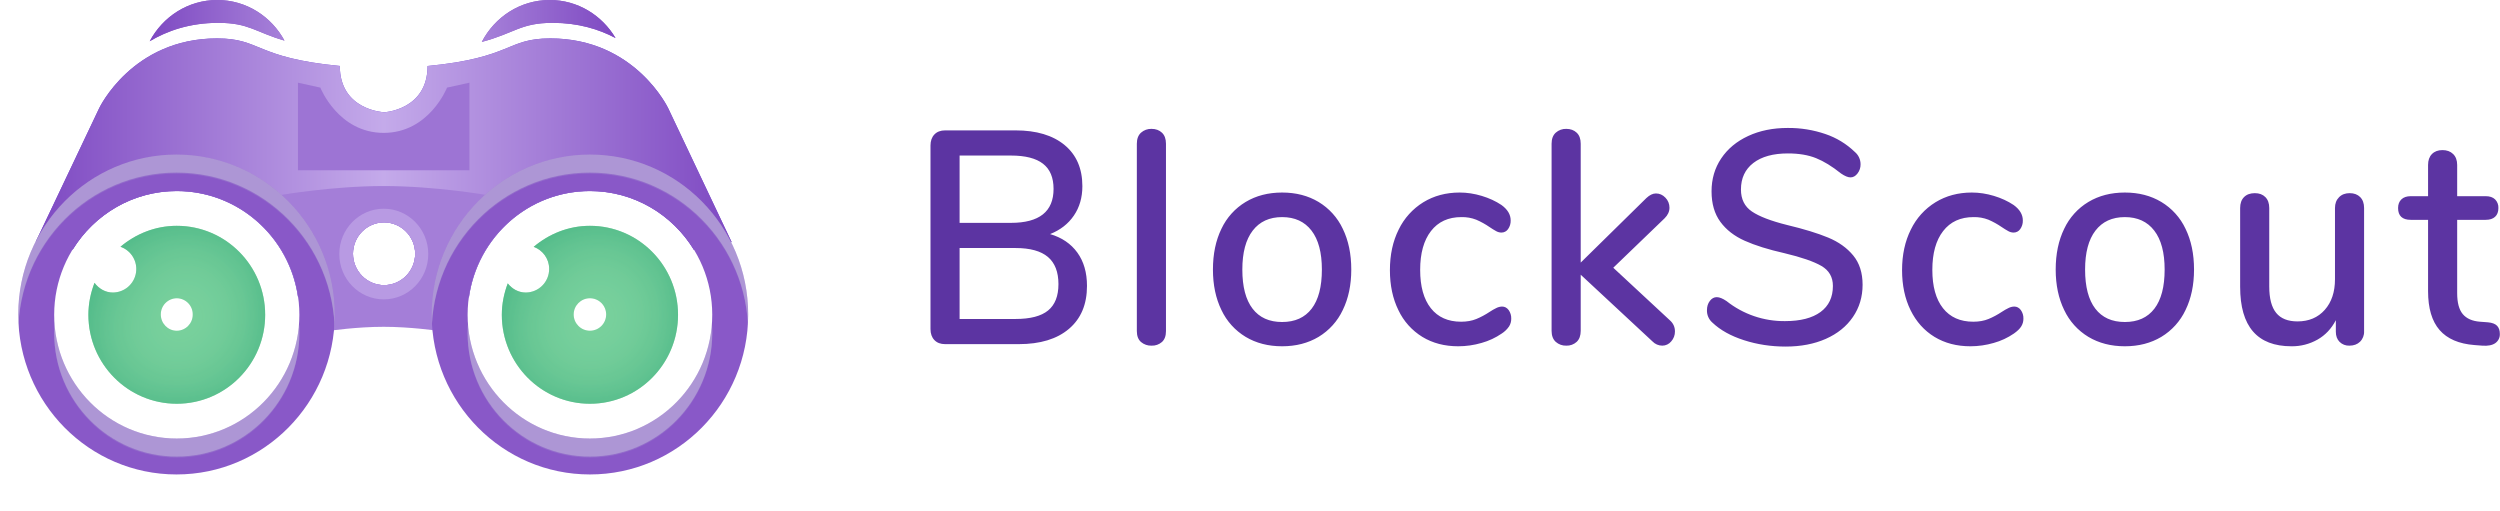
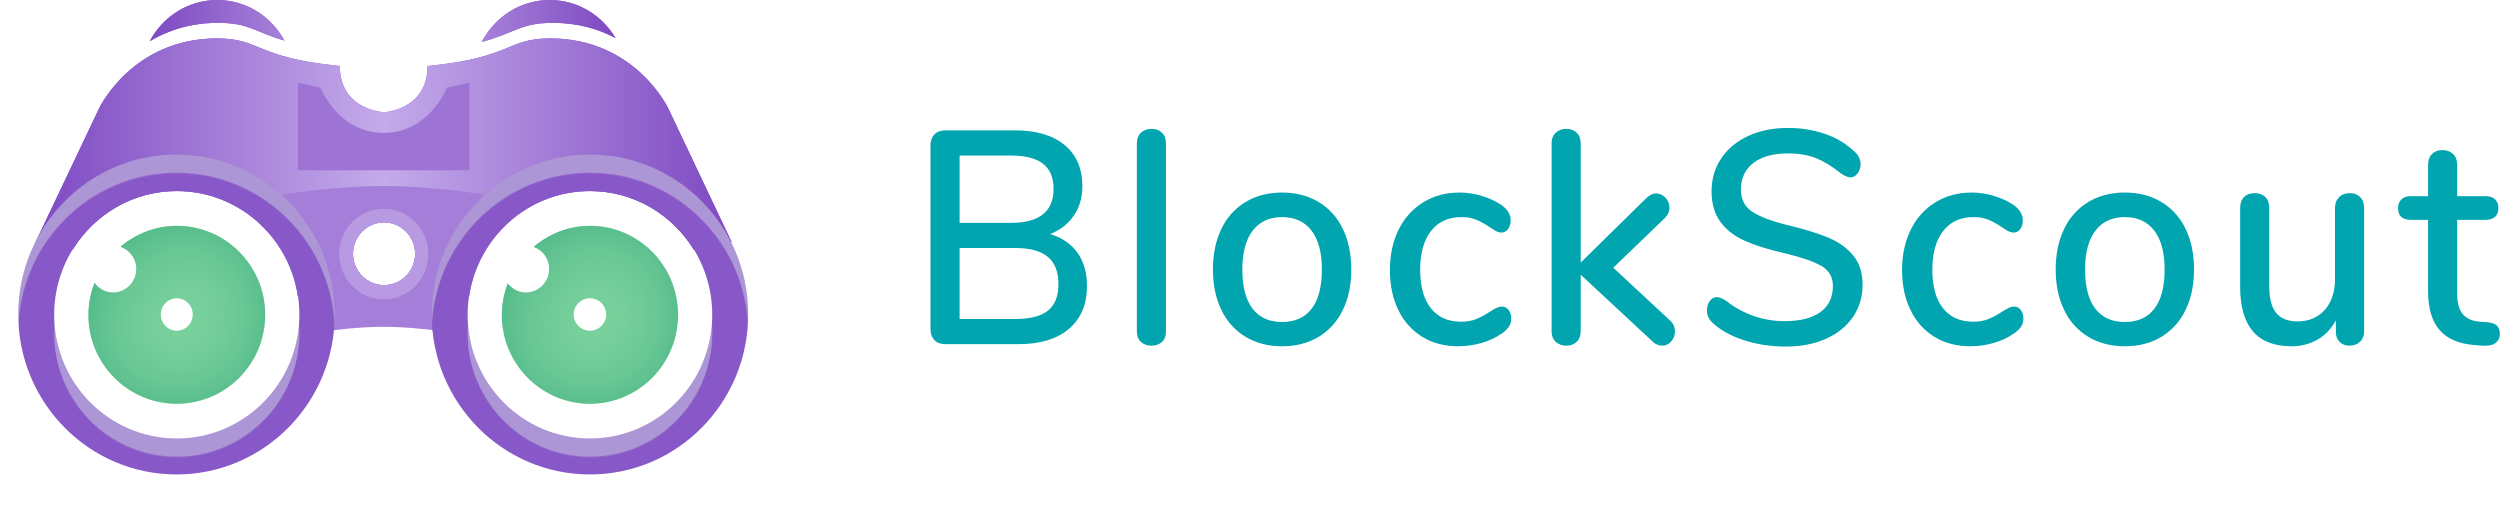
<svg xmlns="http://www.w3.org/2000/svg" height="28" width="137">
  <linearGradient id="a" x1="0%" y1="0%" y2="0%">
    <stop offset="0" stop-color="#7e49c2" />
    <stop offset=".5" stop-color="#c4aaea" />
    <stop offset="1" stop-color="#7e49c2" />
  </linearGradient>
  <filter id="b">
    <feOffset dy="1" in="SourceAlpha" />
    <feGaussianBlur result="blurOut" />
    <feFlood flood-color="#f6f6f6" result="floodOut" />
    <feComposite in="floodOut" in2="blurOut" operator="out" result="compOut" />
    <feComposite in="compOut" in2="SourceAlpha" operator="in" />
    <feComponentTransfer>
      <feFuncA slope=".25" type="linear" />
    </feComponentTransfer>
    <feBlend in2="SourceGraphic" />
  </filter>
  <filter id="c">
    <feOffset in="SourceAlpha" />
    <feGaussianBlur result="blurOut" stdDeviation="2.236" />
    <feFlood flood-color="#35b080" result="floodOut" />
    <feComposite in="floodOut" in2="blurOut" operator="out" result="compOut" />
    <feComposite in="compOut" in2="SourceAlpha" operator="in" />
    <feComponentTransfer>
      <feFuncA type="linear" />
    </feComponentTransfer>
    <feBlend in2="SourceGraphic" />
  </filter>
  <filter id="d">
    <feOffset dy="1" in="SourceAlpha" />
    <feGaussianBlur result="blurOut" />
    <feFlood flood-color="#f6f6f6" result="floodOut" />
    <feComposite in="floodOut" in2="blurOut" operator="out" result="compOut" />
    <feComposite in="compOut" in2="SourceAlpha" operator="in" />
    <feComponentTransfer>
      <feFuncA slope=".25" type="linear" />
    </feComponentTransfer>
    <feBlend in2="SourceGraphic" />
  </filter>
  <filter id="e">
    <feOffset in="SourceAlpha" />
    <feGaussianBlur result="blurOut" stdDeviation="2.236" />
    <feFlood flood-color="#35b080" result="floodOut" />
    <feComposite in="floodOut" in2="blurOut" operator="out" result="compOut" />
    <feComposite in="compOut" in2="SourceAlpha" operator="in" />
    <feComponentTransfer>
      <feFuncA type="linear" />
    </feComponentTransfer>
    <feBlend in2="SourceGraphic" />
  </filter>
  <path d="m30.285 1.252c-1.758 0-2.069.563-3.882 1.045.706-1.36 2.099-2.297 3.722-2.297 1.539 0 2.871.842 3.608 2.086-.913-.485-2.05-.834-3.448-.834zm-22.081 1.008c.712-1.339 2.093-2.26 3.702-2.26 1.595 0 2.967.906 3.684 2.226-1.596-.464-1.952-.974-3.626-.974-1.562 0-2.798.435-3.76 1.008z" fill="#8957c8" fill-rule="evenodd" />
  <path d="m30.285 1.252c-1.758 0-2.069.563-3.882 1.045.706-1.36 2.099-2.297 3.722-2.297 1.539 0 2.871.842 3.608 2.086-.913-.485-2.05-.834-3.448-.834zm-22.081 1.008c.712-1.339 2.093-2.26 3.702-2.26 1.595 0 2.967.906 3.684 2.226-1.596-.464-1.952-.974-3.626-.974-1.562 0-2.798.435-3.76 1.008z" fill="url(#a)" />
  <path d="m38.029 13.695c-1.181-1.933-3.289-3.226-5.701-3.226-3.376 0-6.161 2.527-6.627 5.812l-4.674.98v-.027l-4.702-.984c-.48-3.27-3.264-5.781-6.638-5.781-2.405 0-4.51 1.28-5.697 3.199l-2.029-.425 3.472-7.309s1.804-3.83 6.462-3.83c2.416 0 2.076 1.063 6.728 1.51 0 2.421 2.404 2.535 2.404 2.535v.008s2.403-.115 2.403-2.54c4.653-.448 4.312-1.513 6.729-1.513 4.658 0 6.462 3.836 6.462 3.836l3.471 7.323zm-16.982-1.508c-.941 0-1.703.77-1.703 1.719s.762 1.719 1.703 1.719c.94 0 1.703-.77 1.703-1.719s-.763-1.719-1.703-1.719z" fill="#704ad5" fill-rule="evenodd" />
  <path d="m38.029 13.695c-1.181-1.933-3.289-3.226-5.701-3.226-3.376 0-6.161 2.527-6.627 5.812l-4.674.98v-.027l-4.702-.984c-.48-3.27-3.264-5.781-6.638-5.781-2.405 0-4.51 1.28-5.697 3.199l-2.029-.425 3.472-7.309s1.804-3.83 6.462-3.83c2.416 0 2.076 1.063 6.728 1.51 0 2.421 2.404 2.535 2.404 2.535v.008s2.403-.115 2.403-2.54c4.653-.448 4.312-1.513 6.729-1.513 4.658 0 6.462 3.836 6.462 3.836l3.471 7.323zm-16.982-1.508c-.941 0-1.703.77-1.703 1.719s.762 1.719 1.703 1.719c.94 0 1.703-.77 1.703-1.719s-.763-1.719-1.703-1.719z" fill="url(#a)" />
  <g fill-rule="evenodd">
    <path d="m23.964 18.124s-1.477-.215-2.937-.215c-1.477 0-2.938.215-2.938.215l-2.67-7.443s2.8-.486 5.608-.486c2.799 0 5.607.486 5.607.486zm-2.917-5.937c-.941 0-1.703.77-1.703 1.719s.762 1.719 1.703 1.719c.94 0 1.703-.77 1.703-1.719s-.763-1.719-1.703-1.719z" fill="#a47ed8" />
    <path d="m21.031 16.406c-1.346 0-2.437-1.112-2.437-2.484s1.091-2.484 2.437-2.484 2.438 1.112 2.438 2.484-1.092 2.484-2.438 2.484zm.016-4.219c-.941 0-1.703.77-1.703 1.719s.762 1.719 1.703 1.719c.94 0 1.703-.77 1.703-1.719s-.763-1.719-1.703-1.719z" fill="#b89ae3" />
    <path d="m16.327 4.531v4.801h9.399v-4.801l-1.228.27s-.976 2.481-3.471 2.481c-2.496 0-3.472-2.481-3.472-2.481z" fill="#9d74d4" />
    <path d="m32.328 26c-4.789 0-8.672-3.925-8.672-8.766s3.883-8.765 8.672-8.765 8.672 3.924 8.672 8.765-3.883 8.766-8.672 8.766zm0-15.531c-3.702 0-6.703 3.036-6.703 6.781s3.001 6.781 6.703 6.781 6.703-3.036 6.703-6.781-3.001-6.781-6.703-6.781z" fill="#8958c8" filter="url(#b)" />
    <path d="m32.328 22.125c-2.666 0-4.828-2.183-4.828-4.875 0-.608.124-1.184.325-1.721.235.299.581.502.987.502a1.29 1.29 0 0 0 1.282-1.297c0-.56-.356-1.027-.848-1.208.838-.708 1.904-1.151 3.082-1.151 2.667 0 4.828 2.183 4.828 4.875s-2.161 4.875-4.828 4.875zm0-5.781a.89.89 0 1 0 -.001 1.78.89.89 0 0 0 .001-1.78z" fill="#80d6a1" filter="url(#c)" />
    <path d="m9.672 26c-4.789 0-8.672-3.925-8.672-8.766s3.883-8.765 8.672-8.765 8.672 3.924 8.672 8.765-3.883 8.766-8.672 8.766zm.015-15.531c-3.71 0-6.718 3.036-6.718 6.781s3.008 6.781 6.718 6.781c3.711 0 6.719-3.036 6.719-6.781s-3.008-6.781-6.719-6.781z" fill="#8958c8" filter="url(#d)" />
    <path d="m9.687 22.125c-2.675 0-4.843-2.183-4.843-4.875 0-.619.126-1.207.335-1.752.234.316.589.533 1.008.533a1.29 1.29 0 0 0 .414-2.509c.84-.706 1.907-1.147 3.086-1.147 2.676 0 4.844 2.183 4.844 4.875s-2.168 4.875-4.844 4.875zm0-5.781a.882.882 0 0 0 -.875.89c0 .492.392.891.875.891a.883.883 0 0 0 .875-.891.882.882 0 0 0 -.875-.89z" fill="#80d6a1" filter="url(#e)" />
-     <path d="m136.217 12.047h-1.564v4.021c0 .521.103.903.308 1.146.206.244.519.383.94.416l.442.033c.232.022.398.086.498.191.1.106.15.252.15.44a.584.584 0 0 1 -.245.507c-.163.117-.403.164-.719.141l-.426-.033c-.853-.066-1.49-.34-1.911-.822s-.632-1.194-.632-2.135v-3.905h-.948c-.463 0-.695-.216-.695-.648 0-.2.061-.357.182-.474.121-.116.292-.174.513-.174h.948v-1.712c0-.254.071-.454.213-.598s.334-.216.577-.216c.242 0 .437.072.584.216.148.144.221.344.221.598v1.712h1.564c.221 0 .392.058.513.174a.628.628 0 0 1 .182.474c0 .21-.061.371-.182.482s-.292.166-.513.166zm-7.471 6.895a.723.723 0 0 1 -.537-.207c-.137-.139-.205-.324-.205-.557v-.631c-.242.465-.576.82-1.003 1.063a2.825 2.825 0 0 1 -1.429.366c-1.875 0-2.812-1.086-2.812-3.257v-4.32c0-.255.071-.454.213-.598.143-.144.34-.216.593-.216.242 0 .434.072.576.216s.213.343.213.598v4.303c0 .654.127 1.136.38 1.446.252.31.642.465 1.168.465.621 0 1.119-.21 1.493-.631s.561-.981.561-1.678v-3.905c0-.244.073-.44.221-.59.147-.15.342-.224.584-.224s.434.072.577.216c.142.144.213.343.213.598v6.763a.753.753 0 0 1 -.221.564c-.148.144-.343.216-.585.216zm-10.306-.481c-.574.343-1.239.515-1.998.515-.758 0-1.424-.172-1.998-.515a3.406 3.406 0 0 1 -1.326-1.471c-.311-.637-.466-1.376-.466-2.218 0-.853.155-1.598.466-2.235a3.397 3.397 0 0 1 1.326-1.47c.574-.344 1.24-.516 1.998-.516.759 0 1.424.172 1.998.516a3.406 3.406 0 0 1 1.327 1.47c.311.637.466 1.382.466 2.235 0 .842-.155 1.581-.466 2.218a3.414 3.414 0 0 1 -1.327 1.471zm-.387-5.824c-.379-.493-.916-.74-1.611-.74s-1.232.247-1.611.74-.568 1.204-.568 2.135c0 .942.187 1.656.56 2.143.374.488.914.731 1.619.731.706 0 1.245-.243 1.619-.731.374-.487.561-1.201.561-2.143 0-.931-.189-1.642-.569-2.135zm-9.918 4.993c.316 0 .594-.05.837-.15.242-.099.489-.232.742-.399a2.94 2.94 0 0 1 .348-.199.744.744 0 0 1 .316-.083c.147 0 .268.064.363.191a.77.77 0 0 1 .142.474c0 .155-.04.296-.119.423-.078.128-.213.258-.402.391a3.697 3.697 0 0 1 -1.106.515 4.577 4.577 0 0 1 -1.279.183c-.748 0-1.403-.172-1.967-.515-.563-.344-1-.831-1.311-1.463-.31-.631-.466-1.362-.466-2.193 0-.842.161-1.584.482-2.226a3.587 3.587 0 0 1 1.351-1.496c.579-.354 1.242-.532 1.99-.532.4 0 .803.061 1.208.183s.766.288 1.082.499c.337.244.505.526.505.847a.77.77 0 0 1 -.142.474.436.436 0 0 1 -.363.191.6.6 0 0 1 -.284-.075 4.299 4.299 0 0 1 -.364-.224 4.29 4.29 0 0 0 -.734-.407 2.12 2.12 0 0 0 -.814-.142c-.716 0-1.271.255-1.666.765-.395.509-.592 1.218-.592 2.127 0 .908.195 1.609.584 2.101.39.493.943.74 1.659.74zm-10.204-5.301c.927.222 1.677.452 2.251.69s1.032.565 1.374.98c.342.416.514.95.514 1.604 0 .664-.177 1.254-.53 1.769-.352.515-.847.914-1.484 1.197-.637.282-1.372.423-2.204.423-.8 0-1.561-.116-2.282-.349-.721-.232-1.298-.553-1.729-.963a.867.867 0 0 1 -.3-.682c0-.199.052-.368.157-.506.106-.139.232-.208.38-.208.147 0 .326.072.537.216a5.07 5.07 0 0 0 3.206 1.097c.842 0 1.49-.167 1.943-.499.452-.332.679-.808.679-1.429 0-.487-.211-.853-.632-1.097-.421-.243-1.095-.476-2.022-.697-.884-.2-1.611-.427-2.179-.682-.569-.254-1.014-.6-1.335-1.038s-.482-.994-.482-1.67.176-1.277.529-1.803.845-.936 1.477-1.229c.632-.294 1.353-.441 2.164-.441a6.2 6.2 0 0 1 2.069.333 4.298 4.298 0 0 1 1.611.98.88.88 0 0 1 .316.681.794.794 0 0 1 -.166.499c-.11.144-.239.216-.387.216-.137 0-.31-.072-.521-.216-.484-.388-.94-.668-1.366-.839-.427-.172-.94-.258-1.54-.258-.811 0-1.443.175-1.896.523-.452.349-.679.834-.679 1.454 0 .532.2.934.6 1.205.401.272 1.043.518 1.927.739zm-6.839 6.613a.747.747 0 0 1 -.537-.232l-3.932-3.656v3.074c0 .266-.074.468-.222.607a.798.798 0 0 1 -.568.207.829.829 0 0 1 -.577-.207c-.152-.139-.229-.341-.229-.607v-10.252c0-.266.077-.468.229-.606a.825.825 0 0 1 .577-.208c.231 0 .421.069.568.208.148.138.222.34.222.606v6.514l3.601-3.539c.179-.167.352-.25.521-.25.2 0 .374.078.521.233a.771.771 0 0 1 .221.548c0 .211-.089.405-.268.582l-2.812 2.708 3.096 2.875c.19.166.284.371.284.615a.8.8 0 0 1 -.205.548.632.632 0 0 1 -.49.232zm-11.024-1.312c.316 0 .595-.05.837-.15.242-.099.49-.232.742-.399a2.94 2.94 0 0 1 .348-.199.748.748 0 0 1 .316-.083c.147 0 .268.064.363.191a.77.77 0 0 1 .142.474.784.784 0 0 1 -.118.423 1.422 1.422 0 0 1 -.403.391 3.697 3.697 0 0 1 -1.106.515 4.572 4.572 0 0 1 -1.279.183c-.748 0-1.403-.172-1.966-.515a3.444 3.444 0 0 1 -1.311-1.463c-.311-.631-.466-1.362-.466-2.193 0-.842.16-1.584.481-2.226a3.6 3.6 0 0 1 1.351-1.496c.579-.354 1.242-.532 1.99-.532.4 0 .803.061 1.208.183.406.122.766.288 1.082.499.337.244.506.526.506.847a.777.777 0 0 1 -.142.474.436.436 0 0 1 -.364.191.603.603 0 0 1 -.284-.075 4.153 4.153 0 0 1 -.363-.224 4.295 4.295 0 0 0 -.735-.407 2.112 2.112 0 0 0 -.813-.142c-.716 0-1.272.255-1.667.765-.394.509-.592 1.218-.592 2.127 0 .908.195 1.609.585 2.101.389.493.942.74 1.658.74zm-7.81.831c-.574.343-1.24.515-1.998.515-.759 0-1.425-.172-1.998-.515a3.408 3.408 0 0 1 -1.327-1.471c-.311-.637-.466-1.376-.466-2.218 0-.853.155-1.598.466-2.235a3.4 3.4 0 0 1 1.327-1.47c.573-.344 1.239-.516 1.998-.516.758 0 1.424.172 1.998.516a3.404 3.404 0 0 1 1.326 1.47c.311.637.466 1.382.466 2.235 0 .842-.155 1.581-.466 2.218a3.412 3.412 0 0 1 -1.326 1.471zm-.387-5.824c-.379-.493-.916-.74-1.611-.74s-1.232.247-1.611.74-.569 1.204-.569 2.135c0 .942.187 1.656.561 2.143.373.488.913.731 1.619.731.705 0 1.245-.243 1.619-.731.373-.487.56-1.201.56-2.143 0-.931-.189-1.642-.568-2.135zm-8.766 6.305a.847.847 0 0 1 -.577-.199c-.152-.133-.229-.332-.229-.598v-10.269c0-.266.077-.468.229-.606a.825.825 0 0 1 .577-.208c.231 0 .421.069.568.208.148.138.222.34.222.606v10.269c0 .266-.074.465-.222.598a.815.815 0 0 1 -.568.199zm-3.538-3.273c0 1.008-.329 1.792-.987 2.351-.658.56-1.577.839-2.756.839h-4.028c-.253 0-.45-.074-.592-.224-.142-.149-.213-.351-.213-.606v-10.053c0-.255.071-.457.213-.606.142-.15.339-.225.592-.225h3.854c1.147 0 2.045.269 2.693.806.647.538.971 1.288.971 2.252 0 .62-.155 1.157-.466 1.611-.31.455-.745.792-1.303 1.014.642.188 1.14.526 1.493 1.013.353.488.529 1.097.529 1.828zm-1.832-5.317c0-.62-.192-1.08-.577-1.379-.384-.299-.971-.449-1.761-.449h-2.811v3.689h2.811c1.558 0 2.338-.62 2.338-1.861zm-.308 3.73c-.385-.326-.977-.49-1.777-.49h-3.064v3.888h3.064c.811 0 1.406-.155 1.785-.465s.568-.792.568-1.446c0-.664-.192-1.16-.576-1.487z" fill="#5c34a2" />
+     <path d="m136.217 12.047h-1.564v4.021c0 .521.103.903.308 1.146.206.244.519.383.94.416l.442.033c.232.022.398.086.498.191.1.106.15.252.15.44a.584.584 0 0 1 -.245.507c-.163.117-.403.164-.719.141l-.426-.033c-.853-.066-1.49-.34-1.911-.822s-.632-1.194-.632-2.135v-3.905h-.948c-.463 0-.695-.216-.695-.648 0-.2.061-.357.182-.474.121-.116.292-.174.513-.174h.948v-1.712c0-.254.071-.454.213-.598s.334-.216.577-.216c.242 0 .437.072.584.216.148.144.221.344.221.598v1.712h1.564c.221 0 .392.058.513.174a.628.628 0 0 1 .182.474c0 .21-.061.371-.182.482s-.292.166-.513.166zm-7.471 6.895a.723.723 0 0 1 -.537-.207c-.137-.139-.205-.324-.205-.557v-.631c-.242.465-.576.82-1.003 1.063a2.825 2.825 0 0 1 -1.429.366c-1.875 0-2.812-1.086-2.812-3.257v-4.32c0-.255.071-.454.213-.598.143-.144.34-.216.593-.216.242 0 .434.072.576.216s.213.343.213.598v4.303c0 .654.127 1.136.38 1.446.252.31.642.465 1.168.465.621 0 1.119-.21 1.493-.631s.561-.981.561-1.678v-3.905c0-.244.073-.44.221-.59.147-.15.342-.224.584-.224s.434.072.577.216c.142.144.213.343.213.598v6.763a.753.753 0 0 1 -.221.564c-.148.144-.343.216-.585.216zm-10.306-.481c-.574.343-1.239.515-1.998.515-.758 0-1.424-.172-1.998-.515a3.406 3.406 0 0 1 -1.326-1.471c-.311-.637-.466-1.376-.466-2.218 0-.853.155-1.598.466-2.235a3.397 3.397 0 0 1 1.326-1.47c.574-.344 1.24-.516 1.998-.516.759 0 1.424.172 1.998.516a3.406 3.406 0 0 1 1.327 1.47c.311.637.466 1.382.466 2.235 0 .842-.155 1.581-.466 2.218a3.414 3.414 0 0 1 -1.327 1.471zm-.387-5.824c-.379-.493-.916-.74-1.611-.74s-1.232.247-1.611.74-.568 1.204-.568 2.135c0 .942.187 1.656.56 2.143.374.488.914.731 1.619.731.706 0 1.245-.243 1.619-.731.374-.487.561-1.201.561-2.143 0-.931-.189-1.642-.569-2.135zm-9.918 4.993c.316 0 .594-.05.837-.15.242-.099.489-.232.742-.399a2.94 2.94 0 0 1 .348-.199.744.744 0 0 1 .316-.083c.147 0 .268.064.363.191a.77.77 0 0 1 .142.474c0 .155-.04.296-.119.423-.078.128-.213.258-.402.391a3.697 3.697 0 0 1 -1.106.515 4.577 4.577 0 0 1 -1.279.183c-.748 0-1.403-.172-1.967-.515-.563-.344-1-.831-1.311-1.463-.31-.631-.466-1.362-.466-2.193 0-.842.161-1.584.482-2.226a3.587 3.587 0 0 1 1.351-1.496c.579-.354 1.242-.532 1.99-.532.4 0 .803.061 1.208.183s.766.288 1.082.499c.337.244.505.526.505.847a.77.77 0 0 1 -.142.474.436.436 0 0 1 -.363.191.6.6 0 0 1 -.284-.075 4.299 4.299 0 0 1 -.364-.224 4.29 4.29 0 0 0 -.734-.407 2.12 2.12 0 0 0 -.814-.142c-.716 0-1.271.255-1.666.765-.395.509-.592 1.218-.592 2.127 0 .908.195 1.609.584 2.101.39.493.943.74 1.659.74zm-10.204-5.301c.927.222 1.677.452 2.251.69s1.032.565 1.374.98c.342.416.514.95.514 1.604 0 .664-.177 1.254-.53 1.769-.352.515-.847.914-1.484 1.197-.637.282-1.372.423-2.204.423-.8 0-1.561-.116-2.282-.349-.721-.232-1.298-.553-1.729-.963a.867.867 0 0 1 -.3-.682c0-.199.052-.368.157-.506.106-.139.232-.208.38-.208.147 0 .326.072.537.216a5.07 5.07 0 0 0 3.206 1.097c.842 0 1.49-.167 1.943-.499.452-.332.679-.808.679-1.429 0-.487-.211-.853-.632-1.097-.421-.243-1.095-.476-2.022-.697-.884-.2-1.611-.427-2.179-.682-.569-.254-1.014-.6-1.335-1.038s-.482-.994-.482-1.67.176-1.277.529-1.803.845-.936 1.477-1.229c.632-.294 1.353-.441 2.164-.441a6.2 6.2 0 0 1 2.069.333 4.298 4.298 0 0 1 1.611.98.88.88 0 0 1 .316.681.794.794 0 0 1 -.166.499c-.11.144-.239.216-.387.216-.137 0-.31-.072-.521-.216-.484-.388-.94-.668-1.366-.839-.427-.172-.94-.258-1.54-.258-.811 0-1.443.175-1.896.523-.452.349-.679.834-.679 1.454 0 .532.2.934.6 1.205.401.272 1.043.518 1.927.739zm-6.839 6.613a.747.747 0 0 1 -.537-.232l-3.932-3.656v3.074c0 .266-.074.468-.222.607a.798.798 0 0 1 -.568.207.829.829 0 0 1 -.577-.207c-.152-.139-.229-.341-.229-.607v-10.252c0-.266.077-.468.229-.606a.825.825 0 0 1 .577-.208c.231 0 .421.069.568.208.148.138.222.34.222.606v6.514l3.601-3.539c.179-.167.352-.25.521-.25.2 0 .374.078.521.233a.771.771 0 0 1 .221.548c0 .211-.089.405-.268.582l-2.812 2.708 3.096 2.875c.19.166.284.371.284.615a.8.8 0 0 1 -.205.548.632.632 0 0 1 -.49.232zm-11.024-1.312c.316 0 .595-.05.837-.15.242-.099.49-.232.742-.399a2.94 2.94 0 0 1 .348-.199.748.748 0 0 1 .316-.083c.147 0 .268.064.363.191a.77.77 0 0 1 .142.474.784.784 0 0 1 -.118.423 1.422 1.422 0 0 1 -.403.391 3.697 3.697 0 0 1 -1.106.515 4.572 4.572 0 0 1 -1.279.183c-.748 0-1.403-.172-1.966-.515a3.444 3.444 0 0 1 -1.311-1.463c-.311-.631-.466-1.362-.466-2.193 0-.842.16-1.584.481-2.226a3.6 3.6 0 0 1 1.351-1.496c.579-.354 1.242-.532 1.99-.532.4 0 .803.061 1.208.183.406.122.766.288 1.082.499.337.244.506.526.506.847a.777.777 0 0 1 -.142.474.436.436 0 0 1 -.364.191.603.603 0 0 1 -.284-.075 4.153 4.153 0 0 1 -.363-.224 4.295 4.295 0 0 0 -.735-.407 2.112 2.112 0 0 0 -.813-.142c-.716 0-1.272.255-1.667.765-.394.509-.592 1.218-.592 2.127 0 .908.195 1.609.585 2.101.389.493.942.74 1.658.74zm-7.81.831c-.574.343-1.24.515-1.998.515-.759 0-1.425-.172-1.998-.515a3.408 3.408 0 0 1 -1.327-1.471c-.311-.637-.466-1.376-.466-2.218 0-.853.155-1.598.466-2.235a3.4 3.4 0 0 1 1.327-1.47c.573-.344 1.239-.516 1.998-.516.758 0 1.424.172 1.998.516a3.404 3.404 0 0 1 1.326 1.47c.311.637.466 1.382.466 2.235 0 .842-.155 1.581-.466 2.218a3.412 3.412 0 0 1 -1.326 1.471zm-.387-5.824c-.379-.493-.916-.74-1.611-.74s-1.232.247-1.611.74-.569 1.204-.569 2.135c0 .942.187 1.656.561 2.143.373.488.913.731 1.619.731.705 0 1.245-.243 1.619-.731.373-.487.56-1.201.56-2.143 0-.931-.189-1.642-.568-2.135zm-8.766 6.305a.847.847 0 0 1 -.577-.199c-.152-.133-.229-.332-.229-.598v-10.269c0-.266.077-.468.229-.606a.825.825 0 0 1 .577-.208c.231 0 .421.069.568.208.148.138.222.34.222.606v10.269c0 .266-.074.465-.222.598a.815.815 0 0 1 -.568.199zm-3.538-3.273c0 1.008-.329 1.792-.987 2.351-.658.56-1.577.839-2.756.839h-4.028c-.253 0-.45-.074-.592-.224-.142-.149-.213-.351-.213-.606v-10.053c0-.255.071-.457.213-.606.142-.15.339-.225.592-.225h3.854c1.147 0 2.045.269 2.693.806.647.538.971 1.288.971 2.252 0 .62-.155 1.157-.466 1.611-.31.455-.745.792-1.303 1.014.642.188 1.14.526 1.493 1.013.353.488.529 1.097.529 1.828zm-1.832-5.317c0-.62-.192-1.08-.577-1.379-.384-.299-.971-.449-1.761-.449h-2.811v3.689h2.811c1.558 0 2.338-.62 2.338-1.861zm-.308 3.73c-.385-.326-.977-.49-1.777-.49h-3.064v3.888h3.064c.811 0 1.406-.155 1.785-.465s.568-.792.568-1.446c0-.664-.192-1.16-.576-1.487z" fill="#00A5AF" />
  </g>
</svg>
